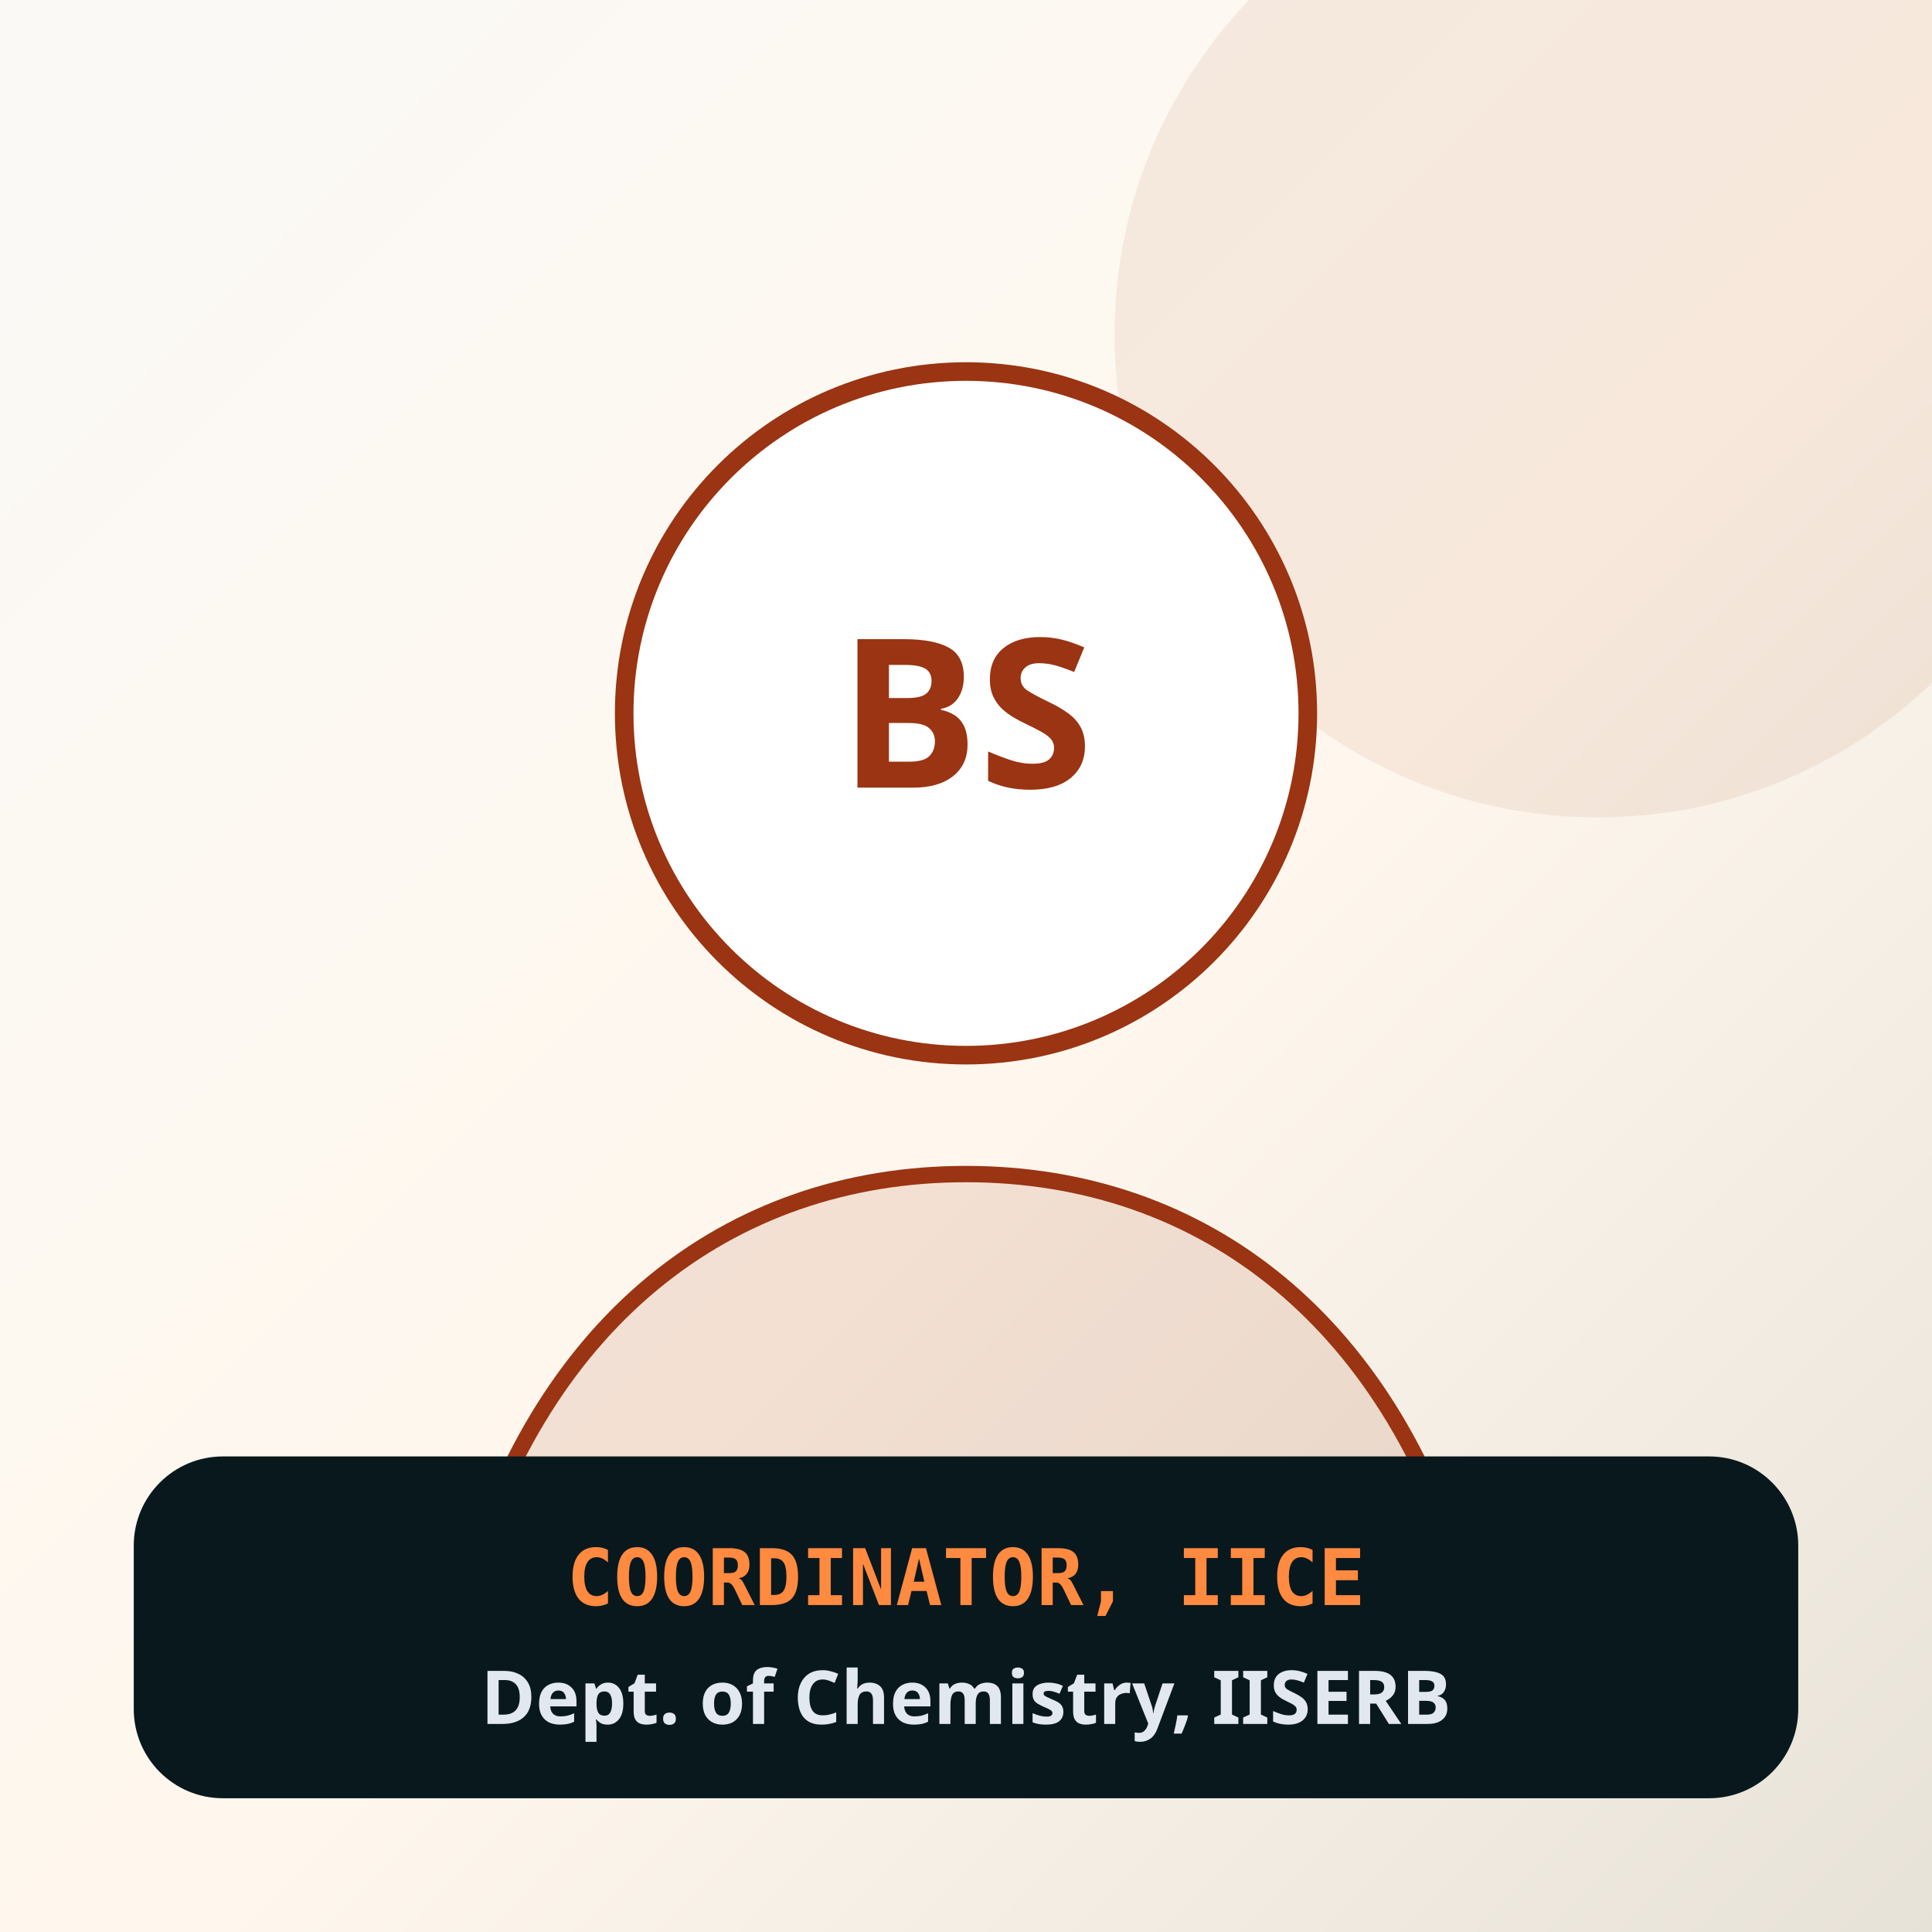
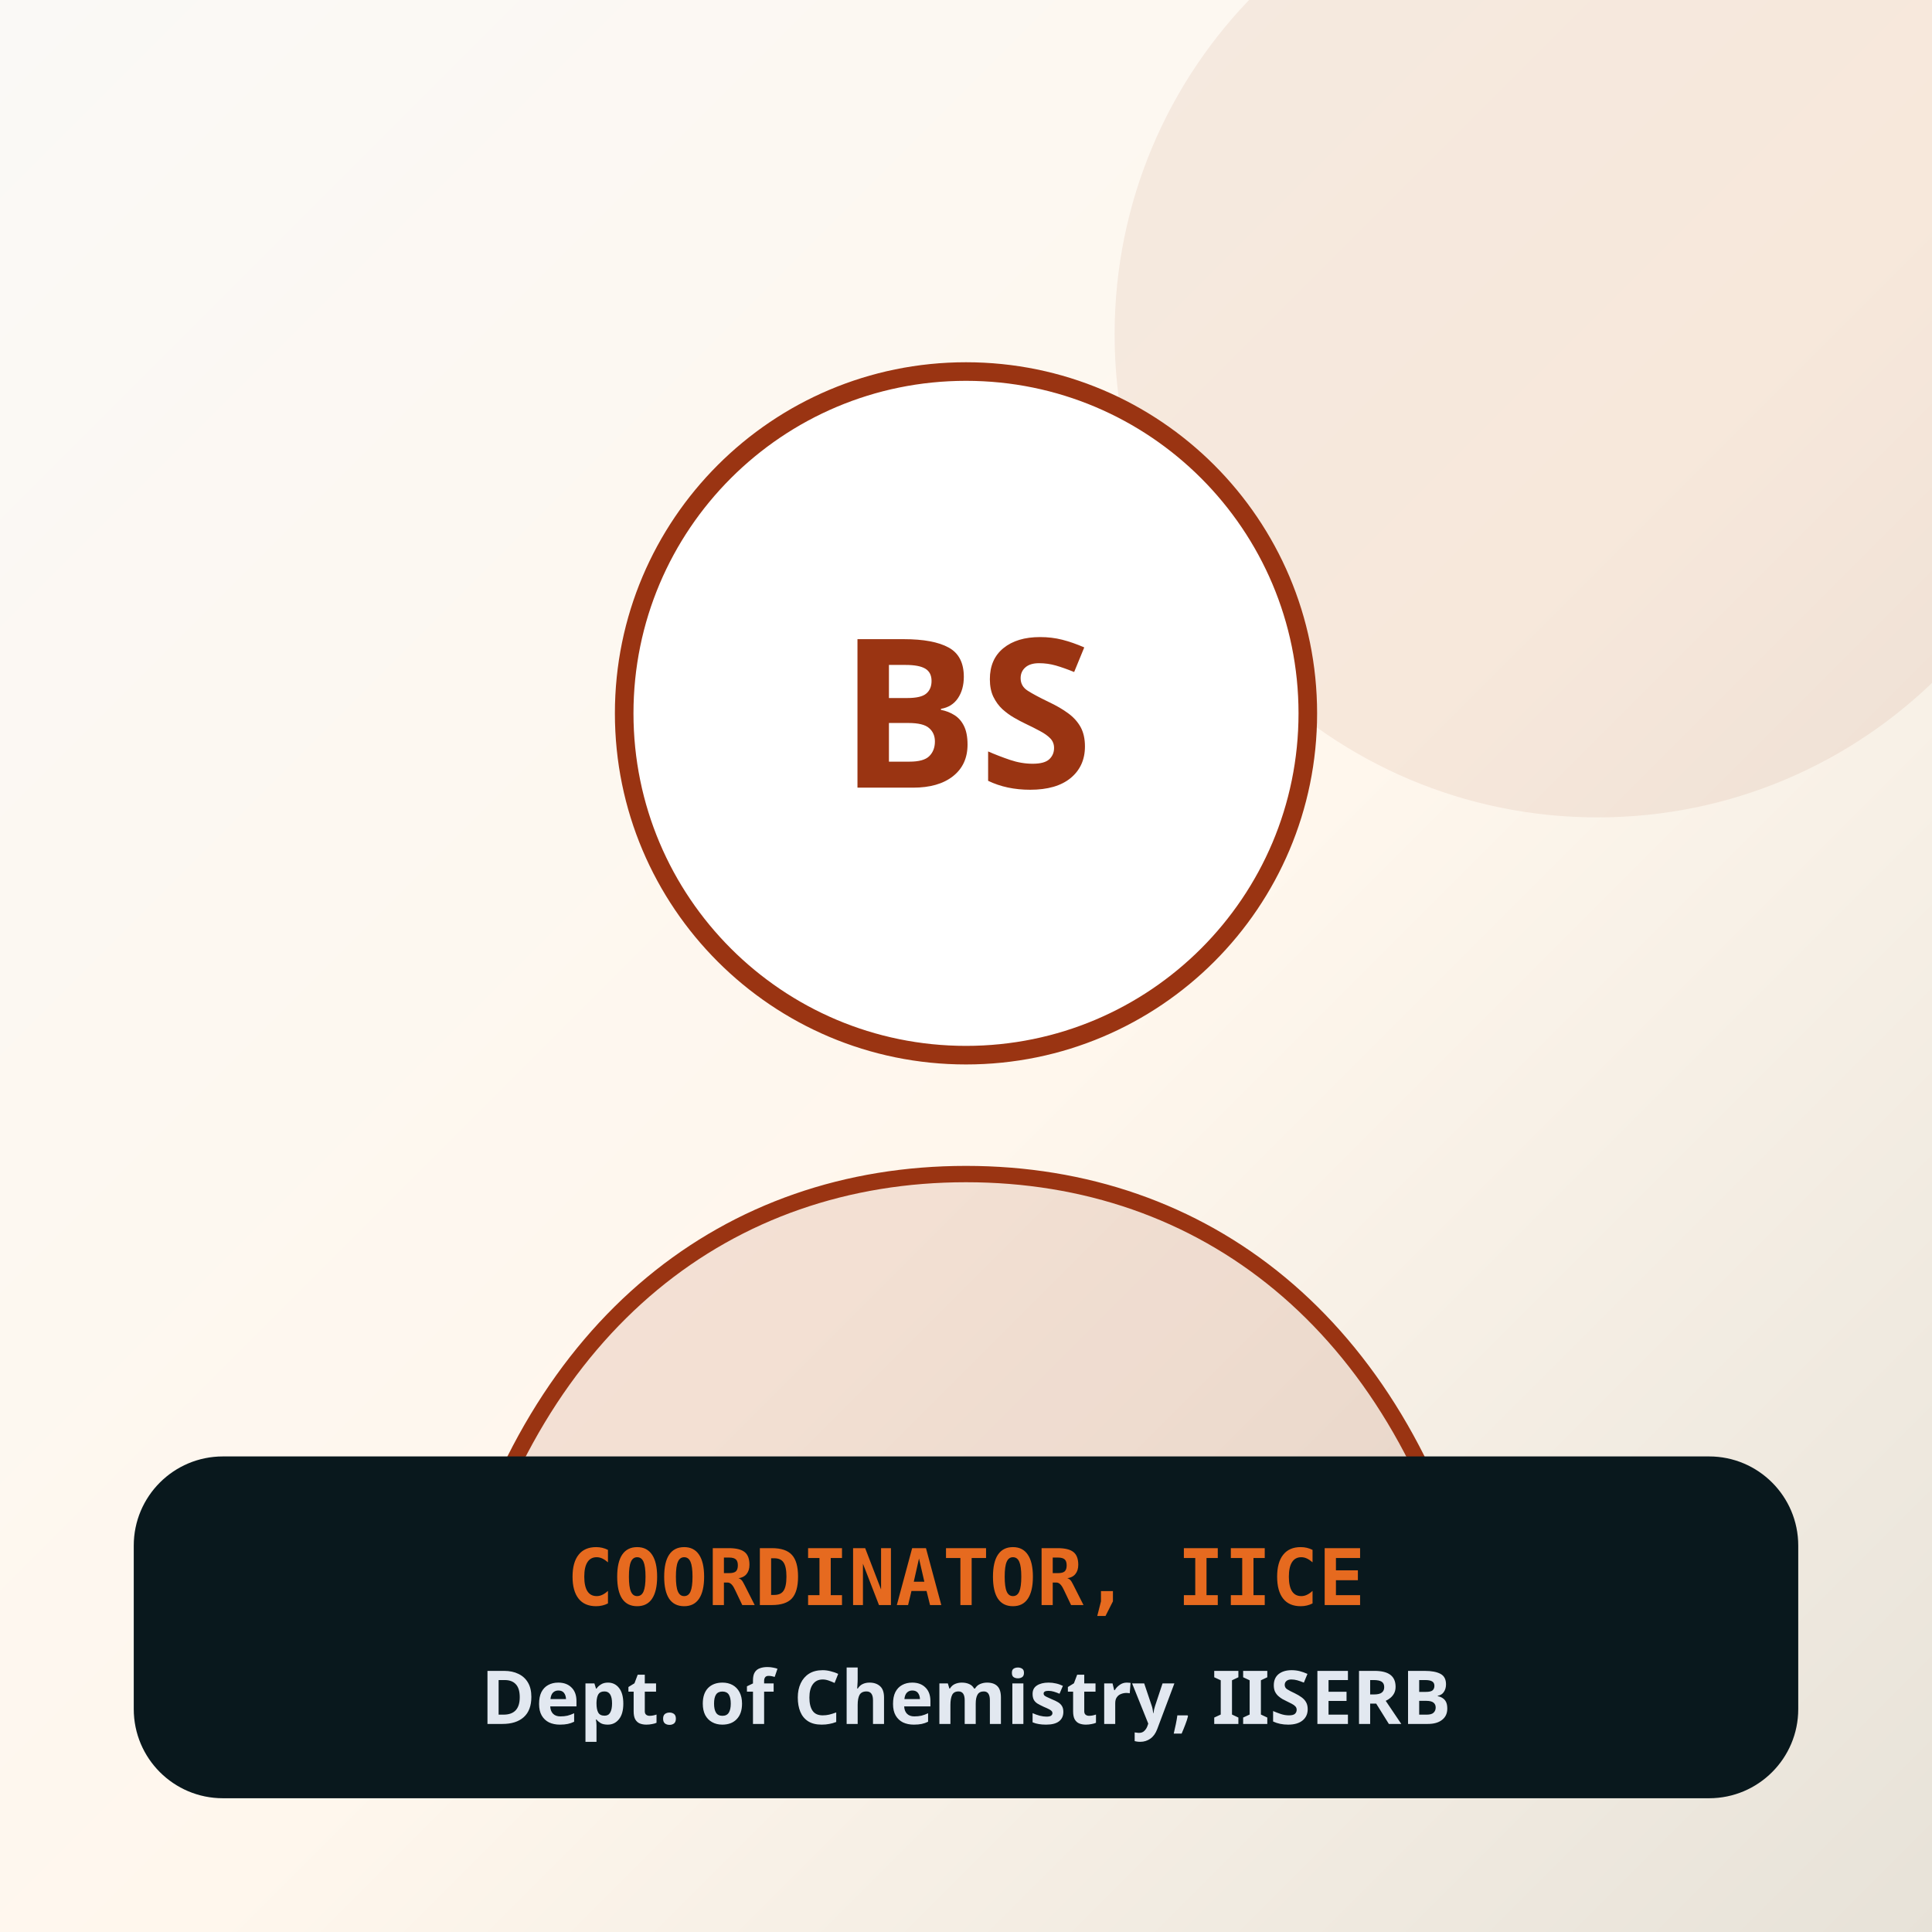
<svg xmlns="http://www.w3.org/2000/svg" viewBox="0 0 260 260" width="260" height="260">
  <defs>
    <linearGradient id="pbg-BS" x1="0" y1="0" x2="1" y2="1">
      <stop offset="0%" stop-color="#faf9f6" />
      <stop offset="55%" stop-color="#fff7ed" />
      <stop offset="100%" stop-color="#e7e2d8" />
    </linearGradient>
  </defs>
  <rect width="260" height="260" fill="url(#pbg-BS)" />
-   <circle cx="215" cy="45" r="65" fill="#9a3412" fill-opacity="0.08" />
-   <circle cx="130" cy="96" r="46" fill="#ffffff" stroke="#9a3412" stroke-width="2.5" />
-   <text x="130" y="106" text-anchor="middle" font-family="'Plus Jakarta Sans', system-ui, sans-serif" font-size="28" font-weight="800" fill="#9a3412">BS</text>
-   <path d="M62 216c10-38 36-58 68-58s58 20 68 58" fill="#9a3412" fill-opacity="0.12" stroke="#9a3412" stroke-width="2.2" stroke-linecap="round" />
+   <circle cx="215" cy="45" r="65" fill="var(--t-accent-text, #9a3412)" fill-opacity="0.08" />
+   <circle cx="130" cy="96" r="46" fill="#ffffff" stroke="var(--t-accent-text, #9a3412)" stroke-width="2.5" />
+   <text x="130" y="106" text-anchor="middle" font-family="'Plus Jakarta Sans', system-ui, sans-serif" font-size="28" font-weight="800" fill="var(--t-accent-text, #9a3412)">BS</text>
+   <path d="M62 216c10-38 36-58 68-58s58 20 68 58" fill="var(--t-accent-text, #9a3412)" fill-opacity="0.12" stroke="var(--t-accent-text, #9a3412)" stroke-width="2.2" stroke-linecap="round" />
  <rect x="18" y="196" width="224" height="46" rx="12" fill="#09181d" />
-   <text x="130" y="216" text-anchor="middle" font-family="ui-monospace, monospace" font-size="10.5" font-weight="700" fill="#ff8a40">COORDINATOR, IICE</text>
+   <text x="130" y="216" text-anchor="middle" font-family="ui-monospace, monospace" font-size="10.5" font-weight="700" fill="var(--t-accent, #e66a1f)">COORDINATOR, IICE</text>
  <text x="130" y="232" text-anchor="middle" font-family="'Plus Jakarta Sans', system-ui, sans-serif" font-size="10" font-weight="600" fill="#e2e8f0">Dept. of Chemistry, IISERB</text>
</svg>
